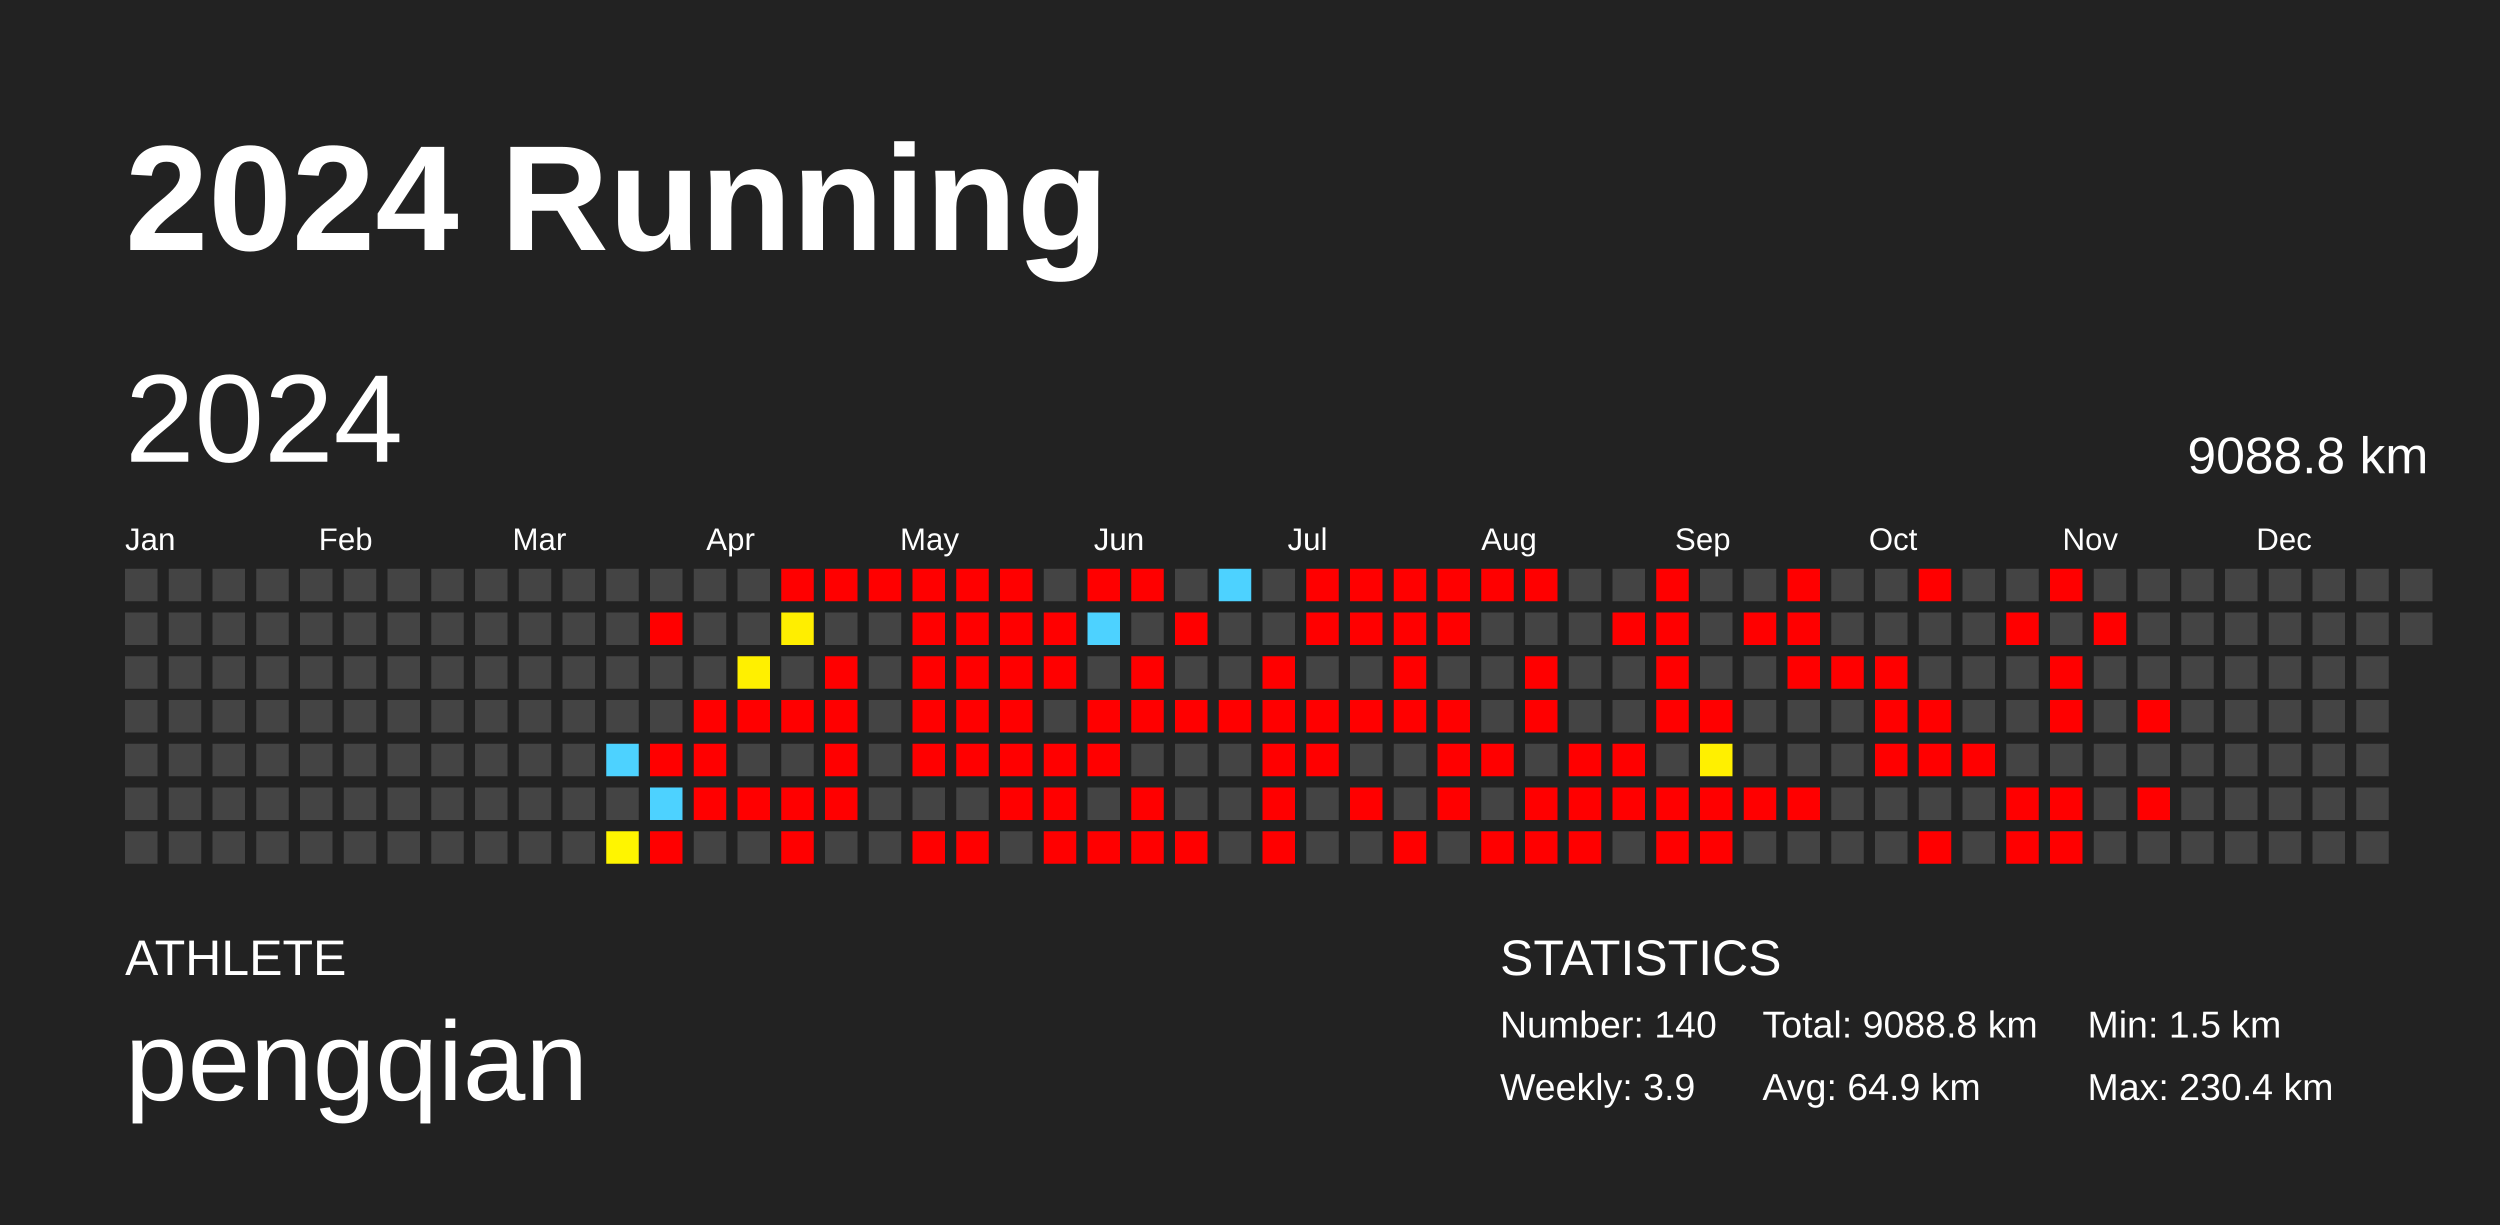
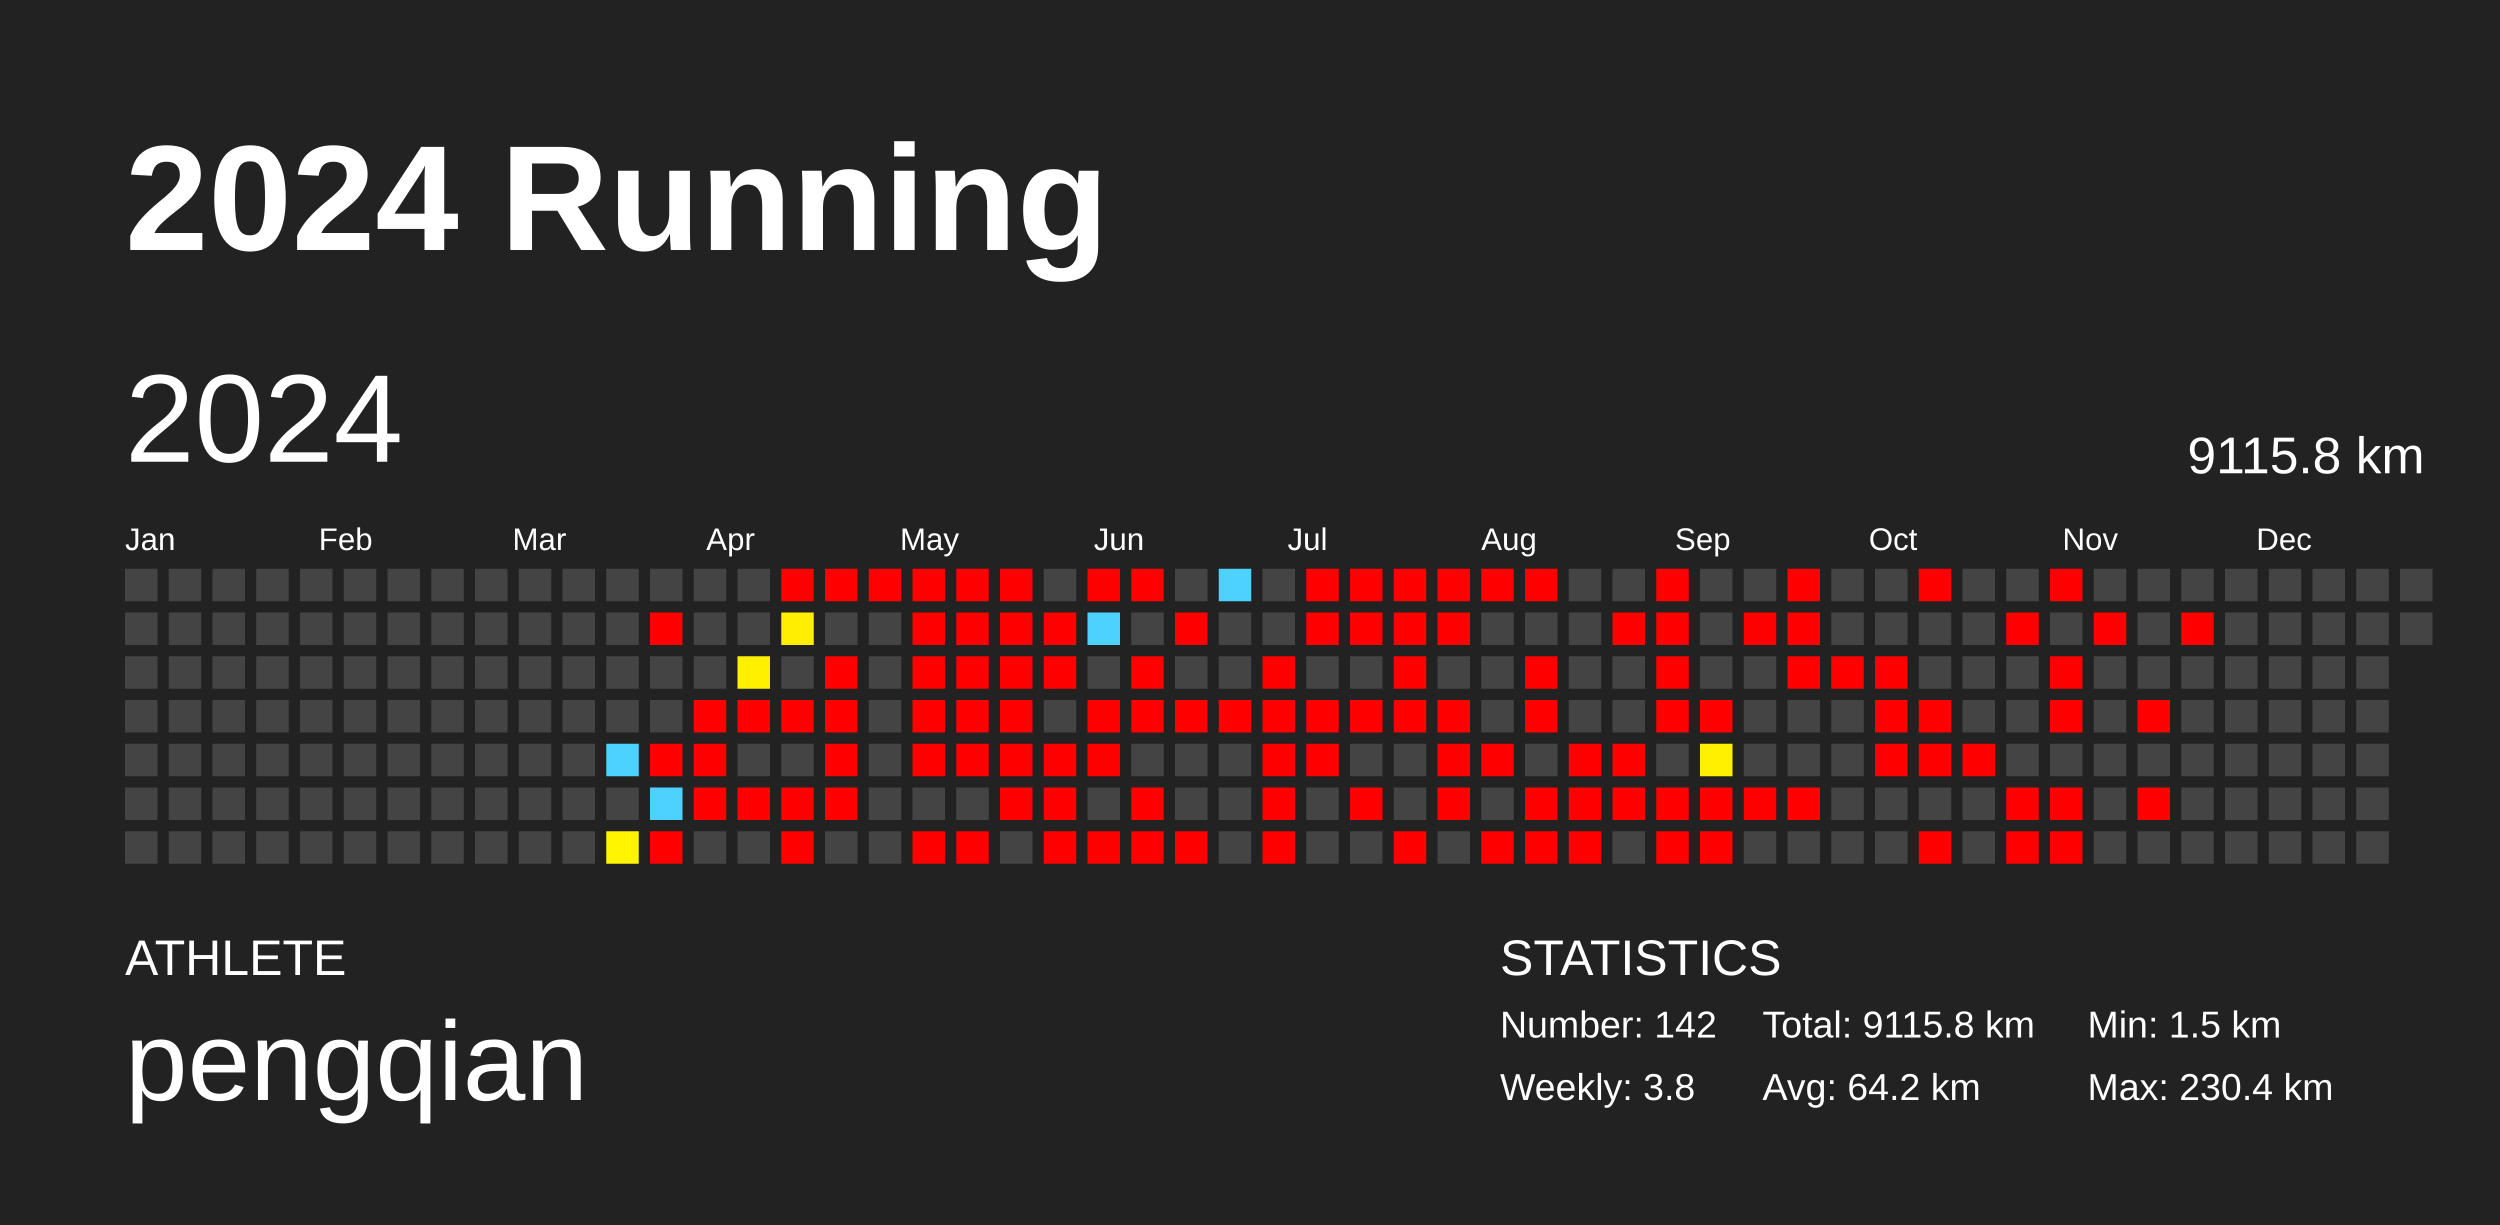
<svg xmlns="http://www.w3.org/2000/svg" baseProfile="full" height="98mm" version="1.1" viewBox="0,0,200,98" width="200mm">
  <defs />
  <rect fill="#222222" height="98" width="200" x="0" y="0" />
  <text fill="#FFFFFF" style="font-size:12px; font-family:Arial; font-weight:bold;" x="10" y="20">2024 Running</text>
  <text fill="#FFFFFF" style="font-size:4px; font-family:Arial" x="10" y="78">ATHLETE</text>
  <text fill="#FFFFFF" style="font-size:9px; font-family:Arial" x="10" y="88">pengqian</text>
  <text fill="#FFFFFF" style="font-size:4px; font-family:Arial" x="120" y="78">STATISTICS</text>
-   <text fill="#FFFFFF" style="font-size:3px; font-family:Arial" x="120" y="83">Number: 140</text>
-   <text fill="#FFFFFF" style="font-size:3px; font-family:Arial" x="120" y="88">Weekly: 3.9</text>
-   <text fill="#FFFFFF" style="font-size:3px; font-family:Arial" x="141" y="83">Total: 9088.8 km</text>
-   <text fill="#FFFFFF" style="font-size:3px; font-family:Arial" x="141" y="88">Avg: 64.9 km</text>
+   <text fill="#FFFFFF" style="font-size:3px; font-family:Arial" x="120" y="83">Number: 142</text>
+   <text fill="#FFFFFF" style="font-size:3px; font-family:Arial" x="120" y="88">Weekly: 3.8</text>
+   <text fill="#FFFFFF" style="font-size:3px; font-family:Arial" x="141" y="83">Total: 9115.8 km</text>
+   <text fill="#FFFFFF" style="font-size:3px; font-family:Arial" x="141" y="88">Avg: 64.2 km</text>
  <text fill="#FFFFFF" style="font-size:3px; font-family:Arial" x="167" y="83">Min: 1.5 km</text>
  <text fill="#FFFFFF" style="font-size:3px; font-family:Arial" x="167" y="88">Max: 230.4 km</text>
  <text dominant-baseline="hanging" fill="#FFFFFF" style="font-size:10.0px; font-family:Arial;" x="10" y="30">2024</text>
-   <text dominant-baseline="hanging" fill="#FFFFFF" style="font-size:4.125px; font-family:Arial;" x="175" y="35">9088.8 km</text>
+   <text dominant-baseline="hanging" fill="#FFFFFF" style="font-size:4.125px; font-family:Arial;" x="175" y="35">9115.8 km</text>
  <text fill="#FFFFFF" style="font-size:2.5px; font-family:Arial" x="10.0" y="44">Jan</text>
  <text fill="#FFFFFF" style="font-size:2.5px; font-family:Arial" x="25.5" y="44">Feb</text>
  <text fill="#FFFFFF" style="font-size:2.5px; font-family:Arial" x="41.0" y="44">Mar</text>
  <text fill="#FFFFFF" style="font-size:2.5px; font-family:Arial" x="56.5" y="44">Apr</text>
  <text fill="#FFFFFF" style="font-size:2.5px; font-family:Arial" x="72.0" y="44">May</text>
  <text fill="#FFFFFF" style="font-size:2.5px; font-family:Arial" x="87.5" y="44">Jun</text>
  <text fill="#FFFFFF" style="font-size:2.5px; font-family:Arial" x="103.0" y="44">Jul</text>
  <text fill="#FFFFFF" style="font-size:2.5px; font-family:Arial" x="118.5" y="44">Aug</text>
  <text fill="#FFFFFF" style="font-size:2.5px; font-family:Arial" x="134.0" y="44">Sep</text>
  <text fill="#FFFFFF" style="font-size:2.5px; font-family:Arial" x="149.5" y="44">Oct</text>
  <text fill="#FFFFFF" style="font-size:2.5px; font-family:Arial" x="165.0" y="44">Nov</text>
  <text fill="#FFFFFF" style="font-size:2.5px; font-family:Arial" x="180.5" y="44">Dec</text>
  <rect fill="#444444" height="2.6" width="2.6" x="10.0" y="45.5" />
  <rect fill="#444444" height="2.6" width="2.6" x="10.0" y="49.0" />
  <rect fill="#444444" height="2.6" width="2.6" x="10.0" y="52.5" />
  <rect fill="#444444" height="2.6" width="2.6" x="10.0" y="56.0" />
  <rect fill="#444444" height="2.6" width="2.6" x="10.0" y="59.5" />
  <rect fill="#444444" height="2.6" width="2.6" x="10.0" y="63.0" />
  <rect fill="#444444" height="2.6" width="2.6" x="10.0" y="66.5" />
  <rect fill="#444444" height="2.6" width="2.6" x="13.5" y="45.5" />
  <rect fill="#444444" height="2.6" width="2.6" x="13.5" y="49.0" />
  <rect fill="#444444" height="2.6" width="2.6" x="13.5" y="52.5" />
  <rect fill="#444444" height="2.6" width="2.6" x="13.5" y="56.0" />
  <rect fill="#444444" height="2.6" width="2.6" x="13.5" y="59.5" />
  <rect fill="#444444" height="2.6" width="2.6" x="13.5" y="63.0" />
  <rect fill="#444444" height="2.6" width="2.6" x="13.5" y="66.5" />
  <rect fill="#444444" height="2.6" width="2.6" x="17.0" y="45.5" />
  <rect fill="#444444" height="2.6" width="2.6" x="17.0" y="49.0" />
  <rect fill="#444444" height="2.6" width="2.6" x="17.0" y="52.5" />
  <rect fill="#444444" height="2.6" width="2.6" x="17.0" y="56.0" />
  <rect fill="#444444" height="2.6" width="2.6" x="17.0" y="59.5" />
  <rect fill="#444444" height="2.6" width="2.6" x="17.0" y="63.0" />
  <rect fill="#444444" height="2.6" width="2.6" x="17.0" y="66.5" />
  <rect fill="#444444" height="2.6" width="2.6" x="20.5" y="45.5" />
  <rect fill="#444444" height="2.6" width="2.6" x="20.5" y="49.0" />
  <rect fill="#444444" height="2.6" width="2.6" x="20.5" y="52.5" />
  <rect fill="#444444" height="2.6" width="2.6" x="20.5" y="56.0" />
  <rect fill="#444444" height="2.6" width="2.6" x="20.5" y="59.5" />
  <rect fill="#444444" height="2.6" width="2.6" x="20.5" y="63.0" />
  <rect fill="#444444" height="2.6" width="2.6" x="20.5" y="66.5" />
  <rect fill="#444444" height="2.6" width="2.6" x="24.0" y="45.5" />
  <rect fill="#444444" height="2.6" width="2.6" x="24.0" y="49.0" />
  <rect fill="#444444" height="2.6" width="2.6" x="24.0" y="52.5" />
  <rect fill="#444444" height="2.6" width="2.6" x="24.0" y="56.0" />
  <rect fill="#444444" height="2.6" width="2.6" x="24.0" y="59.5" />
  <rect fill="#444444" height="2.6" width="2.6" x="24.0" y="63.0" />
  <rect fill="#444444" height="2.6" width="2.6" x="24.0" y="66.5" />
  <rect fill="#444444" height="2.6" width="2.6" x="27.5" y="45.5" />
  <rect fill="#444444" height="2.6" width="2.6" x="27.5" y="49.0" />
  <rect fill="#444444" height="2.6" width="2.6" x="27.5" y="52.5" />
  <rect fill="#444444" height="2.6" width="2.6" x="27.5" y="56.0" />
  <rect fill="#444444" height="2.6" width="2.6" x="27.5" y="59.5" />
  <rect fill="#444444" height="2.6" width="2.6" x="27.5" y="63.0" />
  <rect fill="#444444" height="2.6" width="2.6" x="27.5" y="66.5" />
  <rect fill="#444444" height="2.6" width="2.6" x="31.0" y="45.5" />
  <rect fill="#444444" height="2.6" width="2.6" x="31.0" y="49.0" />
  <rect fill="#444444" height="2.6" width="2.6" x="31.0" y="52.5" />
  <rect fill="#444444" height="2.6" width="2.6" x="31.0" y="56.0" />
  <rect fill="#444444" height="2.6" width="2.6" x="31.0" y="59.5" />
  <rect fill="#444444" height="2.6" width="2.6" x="31.0" y="63.0" />
  <rect fill="#444444" height="2.6" width="2.6" x="31.0" y="66.5" />
  <rect fill="#444444" height="2.6" width="2.6" x="34.5" y="45.5" />
  <rect fill="#444444" height="2.6" width="2.6" x="34.5" y="49.0" />
  <rect fill="#444444" height="2.6" width="2.6" x="34.5" y="52.5" />
  <rect fill="#444444" height="2.6" width="2.6" x="34.5" y="56.0" />
  <rect fill="#444444" height="2.6" width="2.6" x="34.5" y="59.5" />
  <rect fill="#444444" height="2.6" width="2.6" x="34.5" y="63.0" />
  <rect fill="#444444" height="2.6" width="2.6" x="34.5" y="66.5" />
  <rect fill="#444444" height="2.6" width="2.6" x="38.0" y="45.5" />
  <rect fill="#444444" height="2.6" width="2.6" x="38.0" y="49.0" />
  <rect fill="#444444" height="2.6" width="2.6" x="38.0" y="52.5" />
  <rect fill="#444444" height="2.6" width="2.6" x="38.0" y="56.0" />
  <rect fill="#444444" height="2.6" width="2.6" x="38.0" y="59.5" />
  <rect fill="#444444" height="2.6" width="2.6" x="38.0" y="63.0" />
  <rect fill="#444444" height="2.6" width="2.6" x="38.0" y="66.5" />
  <rect fill="#444444" height="2.6" width="2.6" x="41.5" y="45.5" />
  <rect fill="#444444" height="2.6" width="2.6" x="41.5" y="49.0" />
  <rect fill="#444444" height="2.6" width="2.6" x="41.5" y="52.5" />
  <rect fill="#444444" height="2.6" width="2.6" x="41.5" y="56.0" />
  <rect fill="#444444" height="2.6" width="2.6" x="41.5" y="59.5" />
  <rect fill="#444444" height="2.6" width="2.6" x="41.5" y="63.0" />
  <rect fill="#444444" height="2.6" width="2.6" x="41.5" y="66.5" />
  <rect fill="#444444" height="2.6" width="2.6" x="45.0" y="45.5" />
  <rect fill="#444444" height="2.6" width="2.6" x="45.0" y="49.0" />
  <rect fill="#444444" height="2.6" width="2.6" x="45.0" y="52.5" />
  <rect fill="#444444" height="2.6" width="2.6" x="45.0" y="56.0" />
  <rect fill="#444444" height="2.6" width="2.6" x="45.0" y="59.5" />
  <rect fill="#444444" height="2.6" width="2.6" x="45.0" y="63.0" />
  <rect fill="#444444" height="2.6" width="2.6" x="45.0" y="66.5" />
  <rect fill="#444444" height="2.6" width="2.6" x="48.5" y="45.5" />
  <rect fill="#444444" height="2.6" width="2.6" x="48.5" y="49.0" />
  <rect fill="#444444" height="2.6" width="2.6" x="48.5" y="52.5" />
  <rect fill="#444444" height="2.6" width="2.6" x="48.5" y="56.0" />
  <rect fill="#4dd2ff" height="2.6" width="2.6" x="48.5" y="59.5" />
  <rect fill="#444444" height="2.6" width="2.6" x="48.5" y="63.0" />
  <rect fill="#fff500" height="2.6" width="2.6" x="48.5" y="66.5" />
  <rect fill="#444444" height="2.6" width="2.6" x="52.0" y="45.5" />
  <rect fill="red" height="2.6" width="2.6" x="52.0" y="49.0" />
  <rect fill="#444444" height="2.6" width="2.6" x="52.0" y="52.5" />
  <rect fill="#444444" height="2.6" width="2.6" x="52.0" y="56.0" />
  <rect fill="red" height="2.6" width="2.6" x="52.0" y="59.5" />
  <rect fill="#4dd2ff" height="2.6" width="2.6" x="52.0" y="63.0" />
  <rect fill="red" height="2.6" width="2.6" x="52.0" y="66.5" />
  <rect fill="#444444" height="2.6" width="2.6" x="55.5" y="45.5" />
  <rect fill="#444444" height="2.6" width="2.6" x="55.5" y="49.0" />
  <rect fill="#444444" height="2.6" width="2.6" x="55.5" y="52.5" />
  <rect fill="red" height="2.6" width="2.6" x="55.5" y="56.0" />
  <rect fill="red" height="2.6" width="2.6" x="55.5" y="59.5" />
  <rect fill="red" height="2.6" width="2.6" x="55.5" y="63.0" />
  <rect fill="#444444" height="2.6" width="2.6" x="55.5" y="66.5" />
  <rect fill="#444444" height="2.6" width="2.6" x="59.0" y="45.5" />
  <rect fill="#444444" height="2.6" width="2.6" x="59.0" y="49.0" />
  <rect fill="#fff000" height="2.6" width="2.6" x="59.0" y="52.5" />
  <rect fill="red" height="2.6" width="2.6" x="59.0" y="56.0" />
  <rect fill="#444444" height="2.6" width="2.6" x="59.0" y="59.5" />
  <rect fill="red" height="2.6" width="2.6" x="59.0" y="63.0" />
  <rect fill="#444444" height="2.6" width="2.6" x="59.0" y="66.5" />
  <rect fill="red" height="2.6" width="2.6" x="62.5" y="45.5" />
  <rect fill="#ffee00" height="2.6" width="2.6" x="62.5" y="49.0" />
  <rect fill="#444444" height="2.6" width="2.6" x="62.5" y="52.5" />
  <rect fill="red" height="2.6" width="2.6" x="62.5" y="56.0" />
  <rect fill="#444444" height="2.6" width="2.6" x="62.5" y="59.5" />
  <rect fill="red" height="2.6" width="2.6" x="62.5" y="63.0" />
  <rect fill="red" height="2.6" width="2.6" x="62.5" y="66.5" />
  <rect fill="red" height="2.6" width="2.6" x="66.0" y="45.5" />
  <rect fill="#444444" height="2.6" width="2.6" x="66.0" y="49.0" />
  <rect fill="red" height="2.6" width="2.6" x="66.0" y="52.5" />
  <rect fill="red" height="2.6" width="2.6" x="66.0" y="56.0" />
  <rect fill="red" height="2.6" width="2.6" x="66.0" y="59.5" />
  <rect fill="red" height="2.6" width="2.6" x="66.0" y="63.0" />
  <rect fill="#444444" height="2.6" width="2.6" x="66.0" y="66.5" />
  <rect fill="red" height="2.6" width="2.6" x="69.5" y="45.5" />
  <rect fill="#444444" height="2.6" width="2.6" x="69.5" y="49.0" />
  <rect fill="#444444" height="2.6" width="2.6" x="69.5" y="52.5" />
  <rect fill="#444444" height="2.6" width="2.6" x="69.5" y="56.0" />
  <rect fill="#444444" height="2.6" width="2.6" x="69.5" y="59.5" />
  <rect fill="#444444" height="2.6" width="2.6" x="69.5" y="63.0" />
  <rect fill="#444444" height="2.6" width="2.6" x="69.5" y="66.5" />
  <rect fill="red" height="2.6" width="2.6" x="73.0" y="45.5" />
  <rect fill="red" height="2.6" width="2.6" x="73.0" y="49.0" />
  <rect fill="red" height="2.6" width="2.6" x="73.0" y="52.5" />
  <rect fill="red" height="2.6" width="2.6" x="73.0" y="56.0" />
  <rect fill="red" height="2.6" width="2.6" x="73.0" y="59.5" />
  <rect fill="#444444" height="2.6" width="2.6" x="73.0" y="63.0" />
  <rect fill="red" height="2.6" width="2.6" x="73.0" y="66.5" />
  <rect fill="red" height="2.6" width="2.6" x="76.5" y="45.5" />
  <rect fill="red" height="2.6" width="2.6" x="76.5" y="49.0" />
  <rect fill="red" height="2.6" width="2.6" x="76.5" y="52.5" />
  <rect fill="red" height="2.6" width="2.6" x="76.5" y="56.0" />
  <rect fill="red" height="2.6" width="2.6" x="76.5" y="59.5" />
  <rect fill="#444444" height="2.6" width="2.6" x="76.5" y="63.0" />
  <rect fill="red" height="2.6" width="2.6" x="76.5" y="66.5" />
  <rect fill="red" height="2.6" width="2.6" x="80.0" y="45.5" />
  <rect fill="red" height="2.6" width="2.6" x="80.0" y="49.0" />
  <rect fill="red" height="2.6" width="2.6" x="80.0" y="52.5" />
  <rect fill="red" height="2.6" width="2.6" x="80.0" y="56.0" />
  <rect fill="red" height="2.6" width="2.6" x="80.0" y="59.5" />
  <rect fill="red" height="2.6" width="2.6" x="80.0" y="63.0" />
  <rect fill="#444444" height="2.6" width="2.6" x="80.0" y="66.5" />
  <rect fill="#444444" height="2.6" width="2.6" x="83.5" y="45.5" />
  <rect fill="red" height="2.6" width="2.6" x="83.5" y="49.0" />
  <rect fill="red" height="2.6" width="2.6" x="83.5" y="52.5" />
  <rect fill="#444444" height="2.6" width="2.6" x="83.5" y="56.0" />
  <rect fill="red" height="2.6" width="2.6" x="83.5" y="59.5" />
  <rect fill="red" height="2.6" width="2.6" x="83.5" y="63.0" />
  <rect fill="red" height="2.6" width="2.6" x="83.5" y="66.5" />
  <rect fill="red" height="2.6" width="2.6" x="87.0" y="45.5" />
  <rect fill="#4dd2ff" height="2.6" width="2.6" x="87.0" y="49.0" />
  <rect fill="#444444" height="2.6" width="2.6" x="87.0" y="52.5" />
  <rect fill="red" height="2.6" width="2.6" x="87.0" y="56.0" />
  <rect fill="red" height="2.6" width="2.6" x="87.0" y="59.5" />
  <rect fill="#444444" height="2.6" width="2.6" x="87.0" y="63.0" />
  <rect fill="red" height="2.6" width="2.6" x="87.0" y="66.5" />
  <rect fill="red" height="2.6" width="2.6" x="90.5" y="45.5" />
  <rect fill="#444444" height="2.6" width="2.6" x="90.5" y="49.0" />
  <rect fill="red" height="2.6" width="2.6" x="90.5" y="52.5" />
  <rect fill="red" height="2.6" width="2.6" x="90.5" y="56.0" />
  <rect fill="#444444" height="2.6" width="2.6" x="90.5" y="59.5" />
  <rect fill="red" height="2.6" width="2.6" x="90.5" y="63.0" />
  <rect fill="red" height="2.6" width="2.6" x="90.5" y="66.5" />
  <rect fill="#444444" height="2.6" width="2.6" x="94.0" y="45.5" />
  <rect fill="red" height="2.6" width="2.6" x="94.0" y="49.0" />
  <rect fill="#444444" height="2.6" width="2.6" x="94.0" y="52.5" />
  <rect fill="red" height="2.6" width="2.6" x="94.0" y="56.0" />
  <rect fill="#444444" height="2.6" width="2.6" x="94.0" y="59.5" />
  <rect fill="#444444" height="2.6" width="2.6" x="94.0" y="63.0" />
  <rect fill="red" height="2.6" width="2.6" x="94.0" y="66.5" />
  <rect fill="#4dd2ff" height="2.6" width="2.6" x="97.5" y="45.5" />
  <rect fill="#444444" height="2.6" width="2.6" x="97.5" y="49.0" />
  <rect fill="#444444" height="2.6" width="2.6" x="97.5" y="52.5" />
  <rect fill="red" height="2.6" width="2.6" x="97.5" y="56.0" />
  <rect fill="#444444" height="2.6" width="2.6" x="97.5" y="59.5" />
  <rect fill="#444444" height="2.6" width="2.6" x="97.5" y="63.0" />
  <rect fill="#444444" height="2.6" width="2.6" x="97.5" y="66.5" />
  <rect fill="#444444" height="2.6" width="2.6" x="101.0" y="45.5" />
  <rect fill="#444444" height="2.6" width="2.6" x="101.0" y="49.0" />
  <rect fill="red" height="2.6" width="2.6" x="101.0" y="52.5" />
  <rect fill="red" height="2.6" width="2.6" x="101.0" y="56.0" />
  <rect fill="red" height="2.6" width="2.6" x="101.0" y="59.5" />
  <rect fill="red" height="2.6" width="2.6" x="101.0" y="63.0" />
  <rect fill="red" height="2.6" width="2.6" x="101.0" y="66.5" />
  <rect fill="red" height="2.6" width="2.6" x="104.5" y="45.5" />
  <rect fill="red" height="2.6" width="2.6" x="104.5" y="49.0" />
  <rect fill="#444444" height="2.6" width="2.6" x="104.5" y="52.5" />
  <rect fill="red" height="2.6" width="2.6" x="104.5" y="56.0" />
  <rect fill="red" height="2.6" width="2.6" x="104.5" y="59.5" />
  <rect fill="#444444" height="2.6" width="2.6" x="104.5" y="63.0" />
  <rect fill="#444444" height="2.6" width="2.6" x="104.5" y="66.5" />
  <rect fill="red" height="2.6" width="2.6" x="108.0" y="45.5" />
  <rect fill="red" height="2.6" width="2.6" x="108.0" y="49.0" />
  <rect fill="#444444" height="2.6" width="2.6" x="108.0" y="52.5" />
  <rect fill="red" height="2.6" width="2.6" x="108.0" y="56.0" />
  <rect fill="#444444" height="2.6" width="2.6" x="108.0" y="59.5" />
  <rect fill="red" height="2.6" width="2.6" x="108.0" y="63.0" />
  <rect fill="#444444" height="2.6" width="2.6" x="108.0" y="66.5" />
  <rect fill="red" height="2.6" width="2.6" x="111.5" y="45.5" />
  <rect fill="red" height="2.6" width="2.6" x="111.5" y="49.0" />
  <rect fill="red" height="2.6" width="2.6" x="111.5" y="52.5" />
  <rect fill="red" height="2.6" width="2.6" x="111.5" y="56.0" />
  <rect fill="#444444" height="2.6" width="2.6" x="111.5" y="59.5" />
  <rect fill="#444444" height="2.6" width="2.6" x="111.5" y="63.0" />
  <rect fill="red" height="2.6" width="2.6" x="111.5" y="66.5" />
  <rect fill="red" height="2.6" width="2.6" x="115.0" y="45.5" />
  <rect fill="red" height="2.6" width="2.6" x="115.0" y="49.0" />
  <rect fill="#444444" height="2.6" width="2.6" x="115.0" y="52.5" />
  <rect fill="red" height="2.6" width="2.6" x="115.0" y="56.0" />
  <rect fill="red" height="2.6" width="2.6" x="115.0" y="59.5" />
  <rect fill="red" height="2.6" width="2.6" x="115.0" y="63.0" />
  <rect fill="#444444" height="2.6" width="2.6" x="115.0" y="66.5" />
  <rect fill="red" height="2.6" width="2.6" x="118.5" y="45.5" />
  <rect fill="#444444" height="2.6" width="2.6" x="118.5" y="49.0" />
  <rect fill="#444444" height="2.6" width="2.6" x="118.5" y="52.5" />
  <rect fill="#444444" height="2.6" width="2.6" x="118.5" y="56.0" />
  <rect fill="red" height="2.6" width="2.6" x="118.5" y="59.5" />
  <rect fill="#444444" height="2.6" width="2.6" x="118.5" y="63.0" />
  <rect fill="red" height="2.6" width="2.6" x="118.5" y="66.5" />
  <rect fill="red" height="2.6" width="2.6" x="122.0" y="45.5" />
  <rect fill="#444444" height="2.6" width="2.6" x="122.0" y="49.0" />
  <rect fill="red" height="2.6" width="2.6" x="122.0" y="52.5" />
  <rect fill="red" height="2.6" width="2.6" x="122.0" y="56.0" />
  <rect fill="#444444" height="2.6" width="2.6" x="122.0" y="59.5" />
  <rect fill="red" height="2.6" width="2.6" x="122.0" y="63.0" />
  <rect fill="red" height="2.6" width="2.6" x="122.0" y="66.5" />
  <rect fill="#444444" height="2.6" width="2.6" x="125.5" y="45.5" />
  <rect fill="#444444" height="2.6" width="2.6" x="125.5" y="49.0" />
  <rect fill="#444444" height="2.6" width="2.6" x="125.5" y="52.5" />
  <rect fill="#444444" height="2.6" width="2.6" x="125.5" y="56.0" />
  <rect fill="red" height="2.6" width="2.6" x="125.5" y="59.5" />
  <rect fill="red" height="2.6" width="2.6" x="125.5" y="63.0" />
  <rect fill="red" height="2.6" width="2.6" x="125.5" y="66.5" />
  <rect fill="#444444" height="2.6" width="2.6" x="129.0" y="45.5" />
  <rect fill="red" height="2.6" width="2.6" x="129.0" y="49.0" />
  <rect fill="#444444" height="2.6" width="2.6" x="129.0" y="52.5" />
  <rect fill="#444444" height="2.6" width="2.6" x="129.0" y="56.0" />
  <rect fill="red" height="2.6" width="2.6" x="129.0" y="59.5" />
  <rect fill="red" height="2.6" width="2.6" x="129.0" y="63.0" />
  <rect fill="#444444" height="2.6" width="2.6" x="129.0" y="66.5" />
  <rect fill="red" height="2.6" width="2.6" x="132.5" y="45.5" />
  <rect fill="red" height="2.6" width="2.6" x="132.5" y="49.0" />
  <rect fill="red" height="2.6" width="2.6" x="132.5" y="52.5" />
  <rect fill="red" height="2.6" width="2.6" x="132.5" y="56.0" />
  <rect fill="#444444" height="2.6" width="2.6" x="132.5" y="59.5" />
  <rect fill="red" height="2.6" width="2.6" x="132.5" y="63.0" />
  <rect fill="red" height="2.6" width="2.6" x="132.5" y="66.5" />
  <rect fill="#444444" height="2.6" width="2.6" x="136.0" y="45.5" />
  <rect fill="#444444" height="2.6" width="2.6" x="136.0" y="49.0" />
  <rect fill="#444444" height="2.6" width="2.6" x="136.0" y="52.5" />
  <rect fill="red" height="2.6" width="2.6" x="136.0" y="56.0" />
  <rect fill="#fff000" height="2.6" width="2.6" x="136.0" y="59.5" />
  <rect fill="red" height="2.6" width="2.6" x="136.0" y="63.0" />
  <rect fill="red" height="2.6" width="2.6" x="136.0" y="66.5" />
  <rect fill="#444444" height="2.6" width="2.6" x="139.5" y="45.5" />
  <rect fill="red" height="2.6" width="2.6" x="139.5" y="49.0" />
  <rect fill="#444444" height="2.6" width="2.6" x="139.5" y="52.5" />
  <rect fill="#444444" height="2.6" width="2.6" x="139.5" y="56.0" />
  <rect fill="#444444" height="2.6" width="2.6" x="139.5" y="59.5" />
  <rect fill="red" height="2.6" width="2.6" x="139.5" y="63.0" />
  <rect fill="#444444" height="2.6" width="2.6" x="139.5" y="66.5" />
  <rect fill="red" height="2.6" width="2.6" x="143.0" y="45.5" />
  <rect fill="red" height="2.6" width="2.6" x="143.0" y="49.0" />
  <rect fill="red" height="2.6" width="2.6" x="143.0" y="52.5" />
  <rect fill="#444444" height="2.6" width="2.6" x="143.0" y="56.0" />
  <rect fill="#444444" height="2.6" width="2.6" x="143.0" y="59.5" />
  <rect fill="red" height="2.6" width="2.6" x="143.0" y="63.0" />
  <rect fill="#444444" height="2.6" width="2.6" x="143.0" y="66.5" />
  <rect fill="#444444" height="2.6" width="2.6" x="146.5" y="45.5" />
  <rect fill="#444444" height="2.6" width="2.6" x="146.5" y="49.0" />
  <rect fill="red" height="2.6" width="2.6" x="146.5" y="52.5" />
  <rect fill="#444444" height="2.6" width="2.6" x="146.5" y="56.0" />
  <rect fill="#444444" height="2.6" width="2.6" x="146.5" y="59.5" />
  <rect fill="#444444" height="2.6" width="2.6" x="146.5" y="63.0" />
  <rect fill="#444444" height="2.6" width="2.6" x="146.5" y="66.5" />
  <rect fill="#444444" height="2.6" width="2.6" x="150.0" y="45.5" />
  <rect fill="#444444" height="2.6" width="2.6" x="150.0" y="49.0" />
  <rect fill="red" height="2.6" width="2.6" x="150.0" y="52.5" />
  <rect fill="red" height="2.6" width="2.6" x="150.0" y="56.0" />
  <rect fill="red" height="2.6" width="2.6" x="150.0" y="59.5" />
  <rect fill="#444444" height="2.6" width="2.6" x="150.0" y="63.0" />
  <rect fill="#444444" height="2.6" width="2.6" x="150.0" y="66.5" />
  <rect fill="red" height="2.6" width="2.6" x="153.5" y="45.5" />
  <rect fill="#444444" height="2.6" width="2.6" x="153.5" y="49.0" />
  <rect fill="#444444" height="2.6" width="2.6" x="153.5" y="52.5" />
  <rect fill="red" height="2.6" width="2.6" x="153.5" y="56.0" />
  <rect fill="red" height="2.6" width="2.6" x="153.5" y="59.5" />
  <rect fill="#444444" height="2.6" width="2.6" x="153.5" y="63.0" />
  <rect fill="red" height="2.6" width="2.6" x="153.5" y="66.5" />
  <rect fill="#444444" height="2.6" width="2.6" x="157.0" y="45.5" />
  <rect fill="#444444" height="2.6" width="2.6" x="157.0" y="49.0" />
  <rect fill="#444444" height="2.6" width="2.6" x="157.0" y="52.5" />
  <rect fill="#444444" height="2.6" width="2.6" x="157.0" y="56.0" />
  <rect fill="red" height="2.6" width="2.6" x="157.0" y="59.5" />
  <rect fill="#444444" height="2.6" width="2.6" x="157.0" y="63.0" />
  <rect fill="#444444" height="2.6" width="2.6" x="157.0" y="66.5" />
  <rect fill="#444444" height="2.6" width="2.6" x="160.5" y="45.5" />
  <rect fill="red" height="2.6" width="2.6" x="160.5" y="49.0" />
  <rect fill="#444444" height="2.6" width="2.6" x="160.5" y="52.5" />
  <rect fill="#444444" height="2.6" width="2.6" x="160.5" y="56.0" />
  <rect fill="#444444" height="2.6" width="2.6" x="160.5" y="59.5" />
  <rect fill="red" height="2.6" width="2.6" x="160.5" y="63.0" />
  <rect fill="red" height="2.6" width="2.6" x="160.5" y="66.5" />
  <rect fill="red" height="2.6" width="2.6" x="164.0" y="45.5" />
  <rect fill="#444444" height="2.6" width="2.6" x="164.0" y="49.0" />
  <rect fill="red" height="2.6" width="2.6" x="164.0" y="52.5" />
  <rect fill="red" height="2.6" width="2.6" x="164.0" y="56.0" />
  <rect fill="#444444" height="2.6" width="2.6" x="164.0" y="59.5" />
  <rect fill="red" height="2.6" width="2.6" x="164.0" y="63.0" />
  <rect fill="red" height="2.6" width="2.6" x="164.0" y="66.5" />
  <rect fill="#444444" height="2.6" width="2.6" x="167.5" y="45.5" />
  <rect fill="red" height="2.6" width="2.6" x="167.5" y="49.0" />
  <rect fill="#444444" height="2.6" width="2.6" x="167.5" y="52.5" />
  <rect fill="#444444" height="2.6" width="2.6" x="167.5" y="56.0" />
  <rect fill="#444444" height="2.6" width="2.6" x="167.5" y="59.5" />
  <rect fill="#444444" height="2.6" width="2.6" x="167.5" y="63.0" />
  <rect fill="#444444" height="2.6" width="2.6" x="167.5" y="66.5" />
  <rect fill="#444444" height="2.6" width="2.6" x="171.0" y="45.5" />
  <rect fill="#444444" height="2.6" width="2.6" x="171.0" y="49.0" />
  <rect fill="#444444" height="2.6" width="2.6" x="171.0" y="52.5" />
  <rect fill="red" height="2.6" width="2.6" x="171.0" y="56.0" />
  <rect fill="#444444" height="2.6" width="2.6" x="171.0" y="59.5" />
  <rect fill="red" height="2.6" width="2.6" x="171.0" y="63.0" />
  <rect fill="#444444" height="2.6" width="2.6" x="171.0" y="66.5" />
  <rect fill="#444444" height="2.6" width="2.6" x="174.5" y="45.5" />
-   <rect fill="#444444" height="2.6" width="2.6" x="174.5" y="49.0" />
+   <rect fill="red" height="2.6" width="2.6" x="174.5" y="49.0" />
  <rect fill="#444444" height="2.6" width="2.6" x="174.5" y="52.5" />
  <rect fill="#444444" height="2.6" width="2.6" x="174.5" y="56.0" />
  <rect fill="#444444" height="2.6" width="2.6" x="174.5" y="59.5" />
  <rect fill="#444444" height="2.6" width="2.6" x="174.5" y="63.0" />
  <rect fill="#444444" height="2.6" width="2.6" x="174.5" y="66.5" />
  <rect fill="#444444" height="2.6" width="2.6" x="178.0" y="45.5" />
  <rect fill="#444444" height="2.6" width="2.6" x="178.0" y="49.0" />
  <rect fill="#444444" height="2.6" width="2.6" x="178.0" y="52.5" />
  <rect fill="#444444" height="2.6" width="2.6" x="178.0" y="56.0" />
  <rect fill="#444444" height="2.6" width="2.6" x="178.0" y="59.5" />
  <rect fill="#444444" height="2.6" width="2.6" x="178.0" y="63.0" />
  <rect fill="#444444" height="2.6" width="2.6" x="178.0" y="66.5" />
  <rect fill="#444444" height="2.6" width="2.6" x="181.5" y="45.5" />
  <rect fill="#444444" height="2.6" width="2.6" x="181.5" y="49.0" />
  <rect fill="#444444" height="2.6" width="2.6" x="181.5" y="52.5" />
  <rect fill="#444444" height="2.6" width="2.6" x="181.5" y="56.0" />
  <rect fill="#444444" height="2.6" width="2.6" x="181.5" y="59.5" />
  <rect fill="#444444" height="2.6" width="2.6" x="181.5" y="63.0" />
  <rect fill="#444444" height="2.6" width="2.6" x="181.5" y="66.5" />
  <rect fill="#444444" height="2.6" width="2.6" x="185.0" y="45.5" />
  <rect fill="#444444" height="2.6" width="2.6" x="185.0" y="49.0" />
  <rect fill="#444444" height="2.6" width="2.6" x="185.0" y="52.5" />
  <rect fill="#444444" height="2.6" width="2.6" x="185.0" y="56.0" />
  <rect fill="#444444" height="2.6" width="2.6" x="185.0" y="59.5" />
  <rect fill="#444444" height="2.6" width="2.6" x="185.0" y="63.0" />
  <rect fill="#444444" height="2.6" width="2.6" x="185.0" y="66.5" />
  <rect fill="#444444" height="2.6" width="2.6" x="188.5" y="45.5" />
  <rect fill="#444444" height="2.6" width="2.6" x="188.5" y="49.0" />
  <rect fill="#444444" height="2.6" width="2.6" x="188.5" y="52.5" />
  <rect fill="#444444" height="2.6" width="2.6" x="188.5" y="56.0" />
  <rect fill="#444444" height="2.6" width="2.6" x="188.5" y="59.5" />
  <rect fill="#444444" height="2.6" width="2.6" x="188.5" y="63.0" />
  <rect fill="#444444" height="2.6" width="2.6" x="188.5" y="66.5" />
  <rect fill="#444444" height="2.6" width="2.6" x="192.0" y="45.5" />
  <rect fill="#444444" height="2.6" width="2.6" x="192.0" y="49.0" />
</svg>
